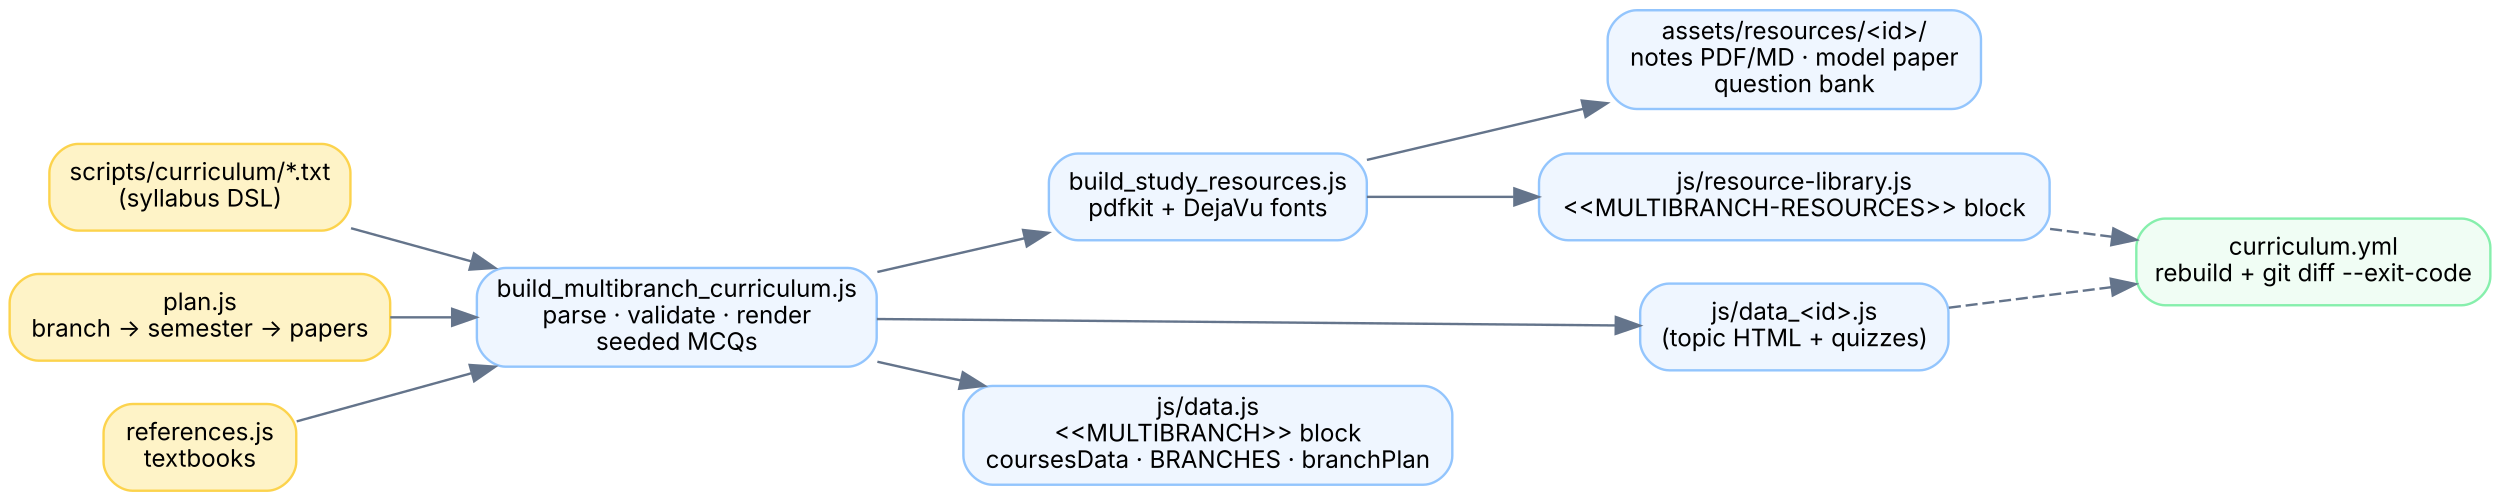
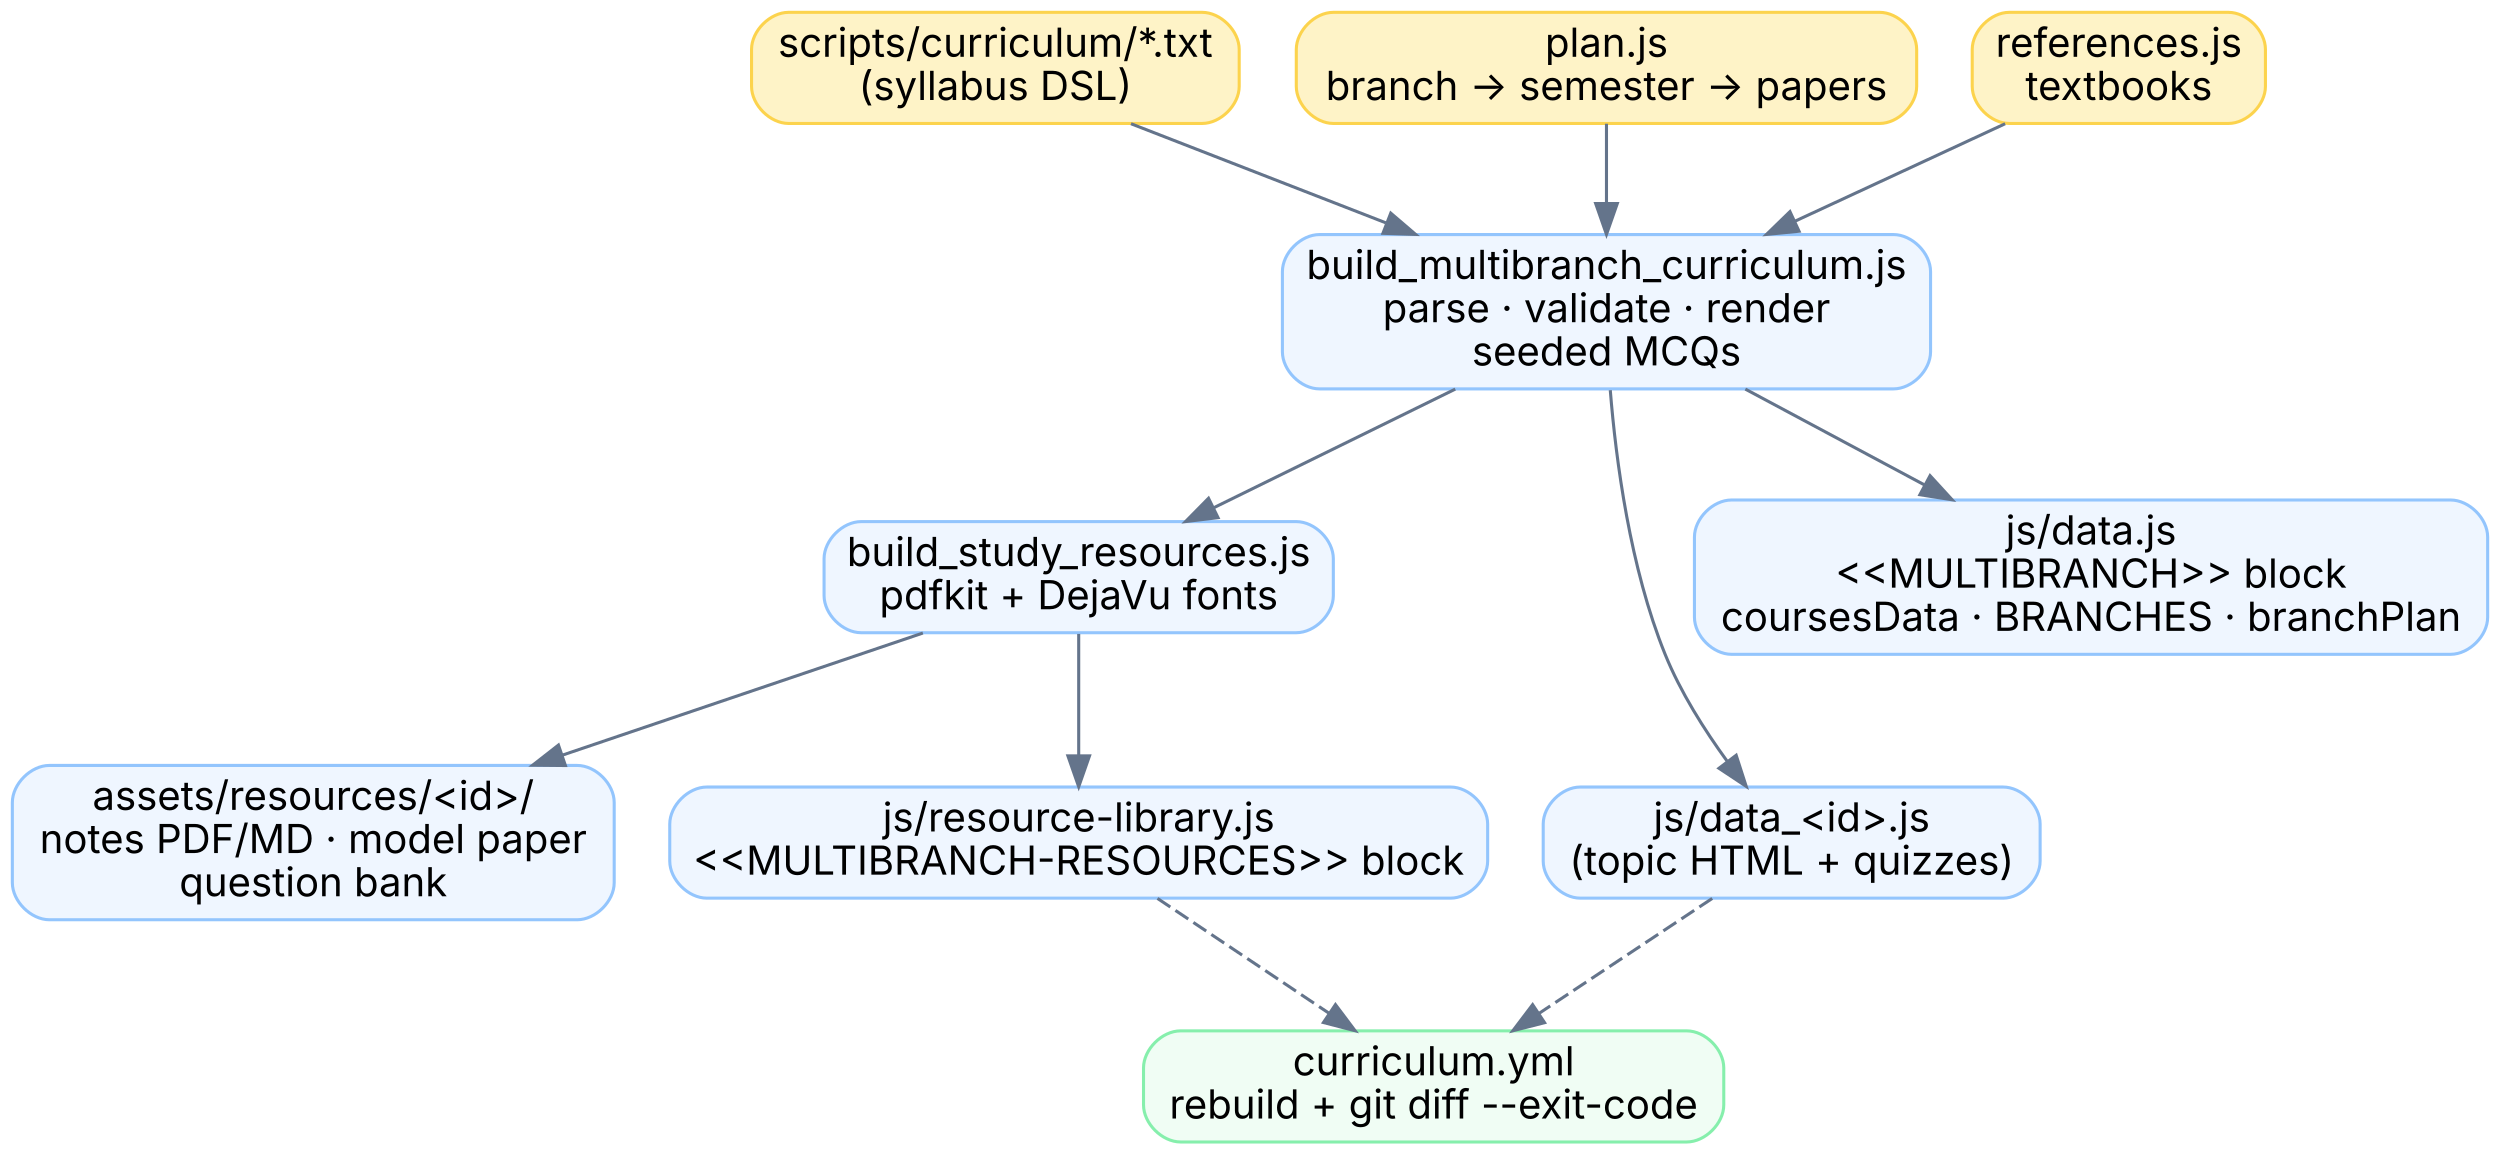
- <svg xmlns="http://www.w3.org/2000/svg" width="1038pt" height="208pt" viewBox="0.00 0.00 1038.00 207.50">
-   <g id="graph0" class="graph" transform="scale(1 1) rotate(0) translate(4 203.5)">
+ <svg xmlns="http://www.w3.org/2000/svg" width="810pt" height="374pt" viewBox="0.00 0.00 810.00 374.00">
+   <g id="graph0" class="graph" transform="scale(1 1) rotate(0) translate(4 370)">
    <g id="node1" class="node">
-       <path fill="#fef3c7" stroke="#fcd34d" d="M129.5,-144C129.5,-144 28.5,-144 28.5,-144 22.5,-144 16.5,-138 16.5,-132 16.5,-132 16.5,-120 16.5,-120 16.5,-114 22.5,-108 28.5,-108 28.5,-108 129.5,-108 129.5,-108 135.5,-108 141.5,-114 141.5,-120 141.5,-120 141.5,-132 141.5,-132 141.5,-138 135.5,-144 129.5,-144" />
-       <text text-anchor="middle" x="79" y="-129" font-family="Inter" font-size="10.00">scripts/curriculum/*.txt</text>
-       <text text-anchor="middle" x="79" y="-118" font-family="Inter" font-size="10.00">(syllabus DSL)</text>
+       <path fill="#fef3c7" stroke="#fcd34d" d="M385.5,-366C385.5,-366 251.5,-366 251.5,-366 245.5,-366 239.5,-360 239.5,-354 239.5,-354 239.5,-342 239.5,-342 239.5,-336 245.5,-330 251.5,-330 251.5,-330 385.5,-330 385.5,-330 391.5,-330 397.5,-336 397.5,-342 397.5,-342 397.5,-354 397.5,-354 397.5,-360 391.5,-366 385.5,-366" />
+       <text text-anchor="middle" x="318.5" y="-351.6" font-family="Inter" font-size="13.00">scripts/curriculum/*.txt</text>
+       <text text-anchor="middle" x="318.5" y="-337.6" font-family="Inter" font-size="13.00">(syllabus DSL)</text>
    </g>
    <g id="node4" class="node">
-       <path fill="#eff6ff" stroke="#93c5fd" d="M348,-92.5C348,-92.5 206,-92.5 206,-92.5 200,-92.5 194,-86.5 194,-80.5 194,-80.5 194,-63.5 194,-63.5 194,-57.5 200,-51.5 206,-51.5 206,-51.5 348,-51.5 348,-51.5 354,-51.5 360,-57.5 360,-63.5 360,-63.5 360,-80.5 360,-80.5 360,-86.5 354,-92.5 348,-92.5" />
-       <text text-anchor="middle" x="277" y="-80.5" font-family="Inter" font-size="10.00">build_multibranch_curriculum.js</text>
-       <text text-anchor="middle" x="277" y="-69.5" font-family="Inter" font-size="10.00">parse · validate · render</text>
-       <text text-anchor="middle" x="277" y="-58.5" font-family="Inter" font-size="10.00">seeded MCQs</text>
+       <path fill="#eff6ff" stroke="#93c5fd" d="M609.5,-294C609.5,-294 423.5,-294 423.5,-294 417.5,-294 411.5,-288 411.5,-282 411.5,-282 411.5,-256 411.5,-256 411.5,-250 417.5,-244 423.5,-244 423.5,-244 609.5,-244 609.5,-244 615.5,-244 621.5,-250 621.5,-256 621.5,-256 621.5,-282 621.5,-282 621.5,-288 615.5,-294 609.5,-294" />
+       <text text-anchor="middle" x="516.5" y="-279.6" font-family="Inter" font-size="13.00">build_multibranch_curriculum.js</text>
+       <text text-anchor="middle" x="516.5" y="-265.6" font-family="Inter" font-size="13.00">parse · validate · render</text>
+       <text text-anchor="middle" x="516.5" y="-251.6" font-family="Inter" font-size="13.00">seeded MCQs</text>
    </g>
    <g id="edge1" class="edge">
-       <path fill="none" stroke="#64748b" d="M141.75,-108.99C157.6,-104.62 174.92,-99.85 191.7,-95.22" />
-       <polygon fill="#64748b" stroke="#64748b" points="192.79,-98.55 201.5,-92.52 190.93,-91.81 192.79,-98.55" />
+       <path fill="none" stroke="#64748b" d="M362.44,-329.91C386.7,-320.48 417.42,-308.53 445.03,-297.79" />
+       <polygon fill="#64748b" stroke="#64748b" points="446.61,-300.94 454.66,-294.05 444.07,-294.41 446.61,-300.94" />
    </g>
    <g id="node2" class="node">
-       <path fill="#fef3c7" stroke="#fcd34d" d="M146,-90C146,-90 12,-90 12,-90 6,-90 0,-84 0,-78 0,-78 0,-66 0,-66 0,-60 6,-54 12,-54 12,-54 146,-54 146,-54 152,-54 158,-60 158,-66 158,-66 158,-78 158,-78 158,-84 152,-90 146,-90" />
-       <text text-anchor="middle" x="79" y="-75" font-family="Inter" font-size="10.00">plan.js</text>
-       <text text-anchor="middle" x="79" y="-64" font-family="Inter" font-size="10.00">branch → semester → papers</text>
+       <path fill="#fef3c7" stroke="#fcd34d" d="M605,-366C605,-366 428,-366 428,-366 422,-366 416,-360 416,-354 416,-354 416,-342 416,-342 416,-336 422,-330 428,-330 428,-330 605,-330 605,-330 611,-330 617,-336 617,-342 617,-342 617,-354 617,-354 617,-360 611,-366 605,-366" />
+       <text text-anchor="middle" x="516.5" y="-351.6" font-family="Inter" font-size="13.00">plan.js</text>
+       <text text-anchor="middle" x="516.5" y="-337.6" font-family="Inter" font-size="13.00">branch → semester → papers</text>
    </g>
    <g id="edge2" class="edge">
-       <path fill="none" stroke="#64748b" d="M158.03,-72C166.47,-72 175.11,-72 183.7,-72" />
-       <polygon fill="#64748b" stroke="#64748b" points="183.74,-75.5 193.74,-72 183.74,-68.5 183.74,-75.5" />
+       <path fill="none" stroke="#64748b" d="M516.5,-329.91C516.5,-322.33 516.5,-313.13 516.5,-304.23" />
+       <polygon fill="#64748b" stroke="#64748b" points="520,-304.05 516.5,-294.05 513,-304.05 520,-304.05" />
    </g>
    <g id="node3" class="node">
-       <path fill="#fef3c7" stroke="#fcd34d" d="M107,-36C107,-36 51,-36 51,-36 45,-36 39,-30 39,-24 39,-24 39,-12 39,-12 39,-6 45,0 51,0 51,0 107,0 107,0 113,0 119,-6 119,-12 119,-12 119,-24 119,-24 119,-30 113,-36 107,-36" />
-       <text text-anchor="middle" x="79" y="-21" font-family="Inter" font-size="10.00">references.js</text>
-       <text text-anchor="middle" x="79" y="-10" font-family="Inter" font-size="10.00">textbooks</text>
+       <path fill="#fef3c7" stroke="#fcd34d" d="M718,-366C718,-366 647,-366 647,-366 641,-366 635,-360 635,-354 635,-354 635,-342 635,-342 635,-336 641,-330 647,-330 647,-330 718,-330 718,-330 724,-330 730,-336 730,-342 730,-342 730,-354 730,-354 730,-360 724,-366 718,-366" />
+       <text text-anchor="middle" x="682.5" y="-351.6" font-family="Inter" font-size="13.00">references.js</text>
+       <text text-anchor="middle" x="682.5" y="-337.6" font-family="Inter" font-size="13.00">textbooks</text>
    </g>
    <g id="edge3" class="edge">
-       <path fill="none" stroke="#64748b" d="M119.19,-28.8C140,-34.53 166.43,-41.81 191.62,-48.75" />
-       <polygon fill="#64748b" stroke="#64748b" points="191.01,-52.21 201.58,-51.5 192.87,-45.47 191.01,-52.21" />
+       <path fill="none" stroke="#64748b" d="M645.66,-329.91C625.68,-320.64 600.47,-308.95 577.63,-298.36" />
+       <polygon fill="#64748b" stroke="#64748b" points="578.89,-295.08 568.35,-294.05 575.95,-301.43 578.89,-295.08" />
    </g>
    <g id="node5" class="node">
-       <path fill="#eff6ff" stroke="#93c5fd" d="M551.5,-140C551.5,-140 443.5,-140 443.5,-140 437.5,-140 431.5,-134 431.5,-128 431.5,-128 431.5,-116 431.5,-116 431.5,-110 437.5,-104 443.5,-104 443.5,-104 551.5,-104 551.5,-104 557.5,-104 563.5,-110 563.5,-116 563.5,-116 563.5,-128 563.5,-128 563.5,-134 557.5,-140 551.5,-140" />
-       <text text-anchor="middle" x="497.5" y="-125" font-family="Inter" font-size="10.00">build_study_resources.js</text>
-       <text text-anchor="middle" x="497.5" y="-114" font-family="Inter" font-size="10.00">pdfkit + DejaVu fonts</text>
+       <path fill="#eff6ff" stroke="#93c5fd" d="M416,-201C416,-201 275,-201 275,-201 269,-201 263,-195 263,-189 263,-189 263,-177 263,-177 263,-171 269,-165 275,-165 275,-165 416,-165 416,-165 422,-165 428,-171 428,-177 428,-177 428,-189 428,-189 428,-195 422,-201 416,-201" />
+       <text text-anchor="middle" x="345.5" y="-186.6" font-family="Inter" font-size="13.00">build_study_resources.js</text>
+       <text text-anchor="middle" x="345.5" y="-172.6" font-family="Inter" font-size="13.00">pdfkit + DejaVu fonts</text>
    </g>
    <g id="edge6" class="edge">
-       <path fill="none" stroke="#64748b" d="M360.29,-90.83C380.37,-95.43 401.74,-100.32 421.46,-104.83" />
-       <polygon fill="#64748b" stroke="#64748b" points="420.77,-108.26 431.3,-107.08 422.33,-101.44 420.77,-108.26" />
+       <path fill="none" stroke="#64748b" d="M467.5,-243.93C442.84,-231.82 413.2,-217.26 389.31,-205.52" />
+       <polygon fill="#64748b" stroke="#64748b" points="390.64,-202.28 380.12,-201.01 387.56,-208.56 390.64,-202.28" />
    </g>
    <g id="node6" class="node">
-       <path fill="#eff6ff" stroke="#93c5fd" d="M793,-86C793,-86 689,-86 689,-86 683,-86 677,-80 677,-74 677,-74 677,-62 677,-62 677,-56 683,-50 689,-50 689,-50 793,-50 793,-50 799,-50 805,-56 805,-62 805,-62 805,-74 805,-74 805,-80 799,-86 793,-86" />
-       <text text-anchor="middle" x="741" y="-71" font-family="Inter" font-size="10.00">js/data_&lt;id&gt;.js</text>
-       <text text-anchor="middle" x="741" y="-60" font-family="Inter" font-size="10.00">(topic HTML + quizzes)</text>
+       <path fill="#eff6ff" stroke="#93c5fd" d="M645,-115C645,-115 508,-115 508,-115 502,-115 496,-109 496,-103 496,-103 496,-91 496,-91 496,-85 502,-79 508,-79 508,-79 645,-79 645,-79 651,-79 657,-85 657,-91 657,-91 657,-103 657,-103 657,-109 651,-115 645,-115" />
+       <text text-anchor="middle" x="576.5" y="-100.6" font-family="Inter" font-size="13.00">js/data_&lt;id&gt;.js</text>
+       <text text-anchor="middle" x="576.5" y="-86.6" font-family="Inter" font-size="13.00">(topic HTML + quizzes)</text>
    </g>
    <g id="edge4" class="edge">
-       <path fill="none" stroke="#64748b" d="M360.06,-71.29C447.06,-70.54 583.19,-69.36 666.7,-68.63" />
-       <polygon fill="#64748b" stroke="#64748b" points="666.9,-72.13 676.86,-68.55 666.83,-65.13 666.9,-72.13" />
+       <path fill="none" stroke="#64748b" d="M517.73,-243.58C519.57,-220.74 524.14,-186.02 535.5,-158 540.46,-145.76 548.22,-133.5 555.66,-123.28" />
+       <polygon fill="#64748b" stroke="#64748b" points="558.52,-125.3 561.77,-115.22 552.94,-121.08 558.52,-125.3" />
    </g>
    <g id="node7" class="node">
-       <path fill="#eff6ff" stroke="#93c5fd" d="M587,-43.5C587,-43.5 408,-43.5 408,-43.5 402,-43.5 396,-37.5 396,-31.5 396,-31.5 396,-14.5 396,-14.5 396,-8.5 402,-2.5 408,-2.5 408,-2.5 587,-2.5 587,-2.5 593,-2.5 599,-8.5 599,-14.5 599,-14.5 599,-31.5 599,-31.5 599,-37.5 593,-43.5 587,-43.5" />
-       <text text-anchor="middle" x="497.5" y="-31.5" font-family="Inter" font-size="10.00">js/data.js</text>
-       <text text-anchor="middle" x="497.5" y="-20.5" font-family="Inter" font-size="10.00">&lt;&lt;MULTIBRANCH&gt;&gt; block</text>
-       <text text-anchor="middle" x="497.5" y="-9.5" font-family="Inter" font-size="10.00">coursesData · BRANCHES · branchPlan</text>
+       <path fill="#eff6ff" stroke="#93c5fd" d="M790,-208C790,-208 557,-208 557,-208 551,-208 545,-202 545,-196 545,-196 545,-170 545,-170 545,-164 551,-158 557,-158 557,-158 790,-158 790,-158 796,-158 802,-164 802,-170 802,-170 802,-196 802,-196 802,-202 796,-208 790,-208" />
+       <text text-anchor="middle" x="673.5" y="-193.6" font-family="Inter" font-size="13.00">js/data.js</text>
+       <text text-anchor="middle" x="673.5" y="-179.6" font-family="Inter" font-size="13.00">&lt;&lt;MULTIBRANCH&gt;&gt; block</text>
+       <text text-anchor="middle" x="673.5" y="-165.6" font-family="Inter" font-size="13.00">coursesData · BRANCHES · branchPlan</text>
    </g>
    <g id="edge5" class="edge">
-       <path fill="none" stroke="#64748b" d="M360.29,-53.55C371.52,-51.03 383.15,-48.42 394.68,-45.83" />
-       <polygon fill="#64748b" stroke="#64748b" points="395.77,-49.18 404.76,-43.57 394.24,-42.35 395.77,-49.18" />
+       <path fill="none" stroke="#64748b" d="M561.49,-243.93C579.64,-234.22 600.73,-222.94 619.68,-212.8" />
+       <polygon fill="#64748b" stroke="#64748b" points="621.34,-215.88 628.5,-208.07 618.04,-209.71 621.34,-215.88" />
    </g>
    <g id="node8" class="node">
-       <path fill="#eff6ff" stroke="#93c5fd" d="M806.5,-199.5C806.5,-199.5 675.5,-199.5 675.5,-199.5 669.5,-199.5 663.5,-193.5 663.5,-187.5 663.5,-187.5 663.5,-170.5 663.5,-170.5 663.5,-164.5 669.5,-158.5 675.5,-158.5 675.5,-158.5 806.5,-158.5 806.5,-158.5 812.5,-158.5 818.5,-164.5 818.5,-170.5 818.5,-170.5 818.5,-187.5 818.5,-187.5 818.5,-193.5 812.5,-199.5 806.5,-199.5" />
-       <text text-anchor="middle" x="741" y="-187.5" font-family="Inter" font-size="10.00">assets/resources/&lt;id&gt;/</text>
-       <text text-anchor="middle" x="741" y="-176.5" font-family="Inter" font-size="10.00">notes PDF/MD · model paper</text>
-       <text text-anchor="middle" x="741" y="-165.5" font-family="Inter" font-size="10.00">question bank</text>
+       <path fill="#eff6ff" stroke="#93c5fd" d="M183,-122C183,-122 12,-122 12,-122 6,-122 0,-116 0,-110 0,-110 0,-84 0,-84 0,-78 6,-72 12,-72 12,-72 183,-72 183,-72 189,-72 195,-78 195,-84 195,-84 195,-110 195,-110 195,-116 189,-122 183,-122" />
+       <text text-anchor="middle" x="97.5" y="-107.6" font-family="Inter" font-size="13.00">assets/resources/&lt;id&gt;/</text>
+       <text text-anchor="middle" x="97.5" y="-93.6" font-family="Inter" font-size="13.00">notes PDF/MD · model paper</text>
+       <text text-anchor="middle" x="97.5" y="-79.6" font-family="Inter" font-size="13.00">question bank</text>
    </g>
    <g id="edge7" class="edge">
-       <path fill="none" stroke="#64748b" d="M563.54,-137.35C591.15,-143.87 623.74,-151.56 653.35,-158.55" />
-       <polygon fill="#64748b" stroke="#64748b" points="652.73,-162 663.27,-160.89 654.34,-155.19 652.73,-162" />
+       <path fill="none" stroke="#64748b" d="M295.01,-164.9C261.46,-153.54 216.67,-138.36 178.22,-125.34" />
+       <polygon fill="#64748b" stroke="#64748b" points="179.19,-121.97 168.59,-122.08 176.94,-128.6 179.19,-121.97" />
    </g>
    <g id="node9" class="node">
-       <path fill="#eff6ff" stroke="#93c5fd" d="M835,-140C835,-140 647,-140 647,-140 641,-140 635,-134 635,-128 635,-128 635,-116 635,-116 635,-110 641,-104 647,-104 647,-104 835,-104 835,-104 841,-104 847,-110 847,-116 847,-116 847,-128 847,-128 847,-134 841,-140 835,-140" />
-       <text text-anchor="middle" x="741" y="-125" font-family="Inter" font-size="10.00">js/resource-library.js</text>
-       <text text-anchor="middle" x="741" y="-114" font-family="Inter" font-size="10.00">&lt;&lt;MULTIBRANCH-RESOURCES&gt;&gt; block</text>
+       <path fill="#eff6ff" stroke="#93c5fd" d="M466,-115C466,-115 225,-115 225,-115 219,-115 213,-109 213,-103 213,-103 213,-91 213,-91 213,-85 219,-79 225,-79 225,-79 466,-79 466,-79 472,-79 478,-85 478,-91 478,-91 478,-103 478,-103 478,-109 472,-115 466,-115" />
+       <text text-anchor="middle" x="345.5" y="-100.6" font-family="Inter" font-size="13.00">js/resource-library.js</text>
+       <text text-anchor="middle" x="345.5" y="-86.6" font-family="Inter" font-size="13.00">&lt;&lt;MULTIBRANCH-RESOURCES&gt;&gt; block</text>
    </g>
    <g id="edge8" class="edge">
-       <path fill="none" stroke="#64748b" d="M563.54,-122C582.38,-122 603.55,-122 624.51,-122" />
-       <polygon fill="#64748b" stroke="#64748b" points="624.77,-125.5 634.77,-122 624.77,-118.5 624.77,-125.5" />
+       <path fill="none" stroke="#64748b" d="M345.5,-164.6C345.5,-153.26 345.5,-138.23 345.5,-125.32" />
+       <polygon fill="#64748b" stroke="#64748b" points="349,-125.1 345.5,-115.1 342,-125.1 349,-125.1" />
    </g>
    <g id="node10" class="node">
-       <path fill="#f0fdf4" stroke="#86efac" d="M1018,-113C1018,-113 895,-113 895,-113 889,-113 883,-107 883,-101 883,-101 883,-89 883,-89 883,-83 889,-77 895,-77 895,-77 1018,-77 1018,-77 1024,-77 1030,-83 1030,-89 1030,-89 1030,-101 1030,-101 1030,-107 1024,-113 1018,-113" />
-       <text text-anchor="middle" x="956.5" y="-98" font-family="Inter" font-size="10.00">curriculum.yml</text>
-       <text text-anchor="middle" x="956.5" y="-87" font-family="Inter" font-size="10.00">rebuild + git diff --exit-code</text>
+       <path fill="#f0fdf4" stroke="#86efac" d="M542.5,-36C542.5,-36 378.5,-36 378.5,-36 372.5,-36 366.5,-30 366.5,-24 366.5,-24 366.5,-12 366.5,-12 366.5,-6 372.5,0 378.5,0 378.5,0 542.5,0 542.5,0 548.5,0 554.5,-6 554.5,-12 554.5,-12 554.5,-24 554.5,-24 554.5,-30 548.5,-36 542.5,-36" />
+       <text text-anchor="middle" x="460.5" y="-21.6" font-family="Inter" font-size="13.00">curriculum.yml</text>
+       <text text-anchor="middle" x="460.5" y="-7.6" font-family="Inter" font-size="13.00">rebuild + git diff --exit-code</text>
    </g>
    <g id="edge9" class="edge">
-       <path fill="none" stroke="#64748b" stroke-dasharray="5,2" d="M805.19,-75.99C826.3,-78.66 850.16,-81.68 872.55,-84.51" />
-       <polygon fill="#64748b" stroke="#64748b" points="872.35,-88.01 882.71,-85.79 873.23,-81.07 872.35,-88.01" />
+       <path fill="none" stroke="#64748b" stroke-dasharray="5,2" d="M550.76,-78.91C534.24,-67.95 512.6,-53.58 494.65,-41.67" />
+       <polygon fill="#64748b" stroke="#64748b" points="496.44,-38.66 486.17,-36.04 492.57,-44.49 496.44,-38.66" />
    </g>
    <g id="edge10" class="edge">
-       <path fill="none" stroke="#64748b" stroke-dasharray="5,2" d="M847.19,-108.7C855.79,-107.61 864.41,-106.52 872.82,-105.46" />
-       <polygon fill="#64748b" stroke="#64748b" points="873.48,-108.9 882.96,-104.17 872.6,-101.96 873.48,-108.9" />
+       <path fill="none" stroke="#64748b" stroke-dasharray="5,2" d="M371.02,-78.91C387.4,-67.95 408.85,-53.58 426.65,-41.67" />
+       <polygon fill="#64748b" stroke="#64748b" points="428.69,-44.51 435.05,-36.04 424.79,-38.7 428.69,-44.51" />
    </g>
  </g>
</svg>
